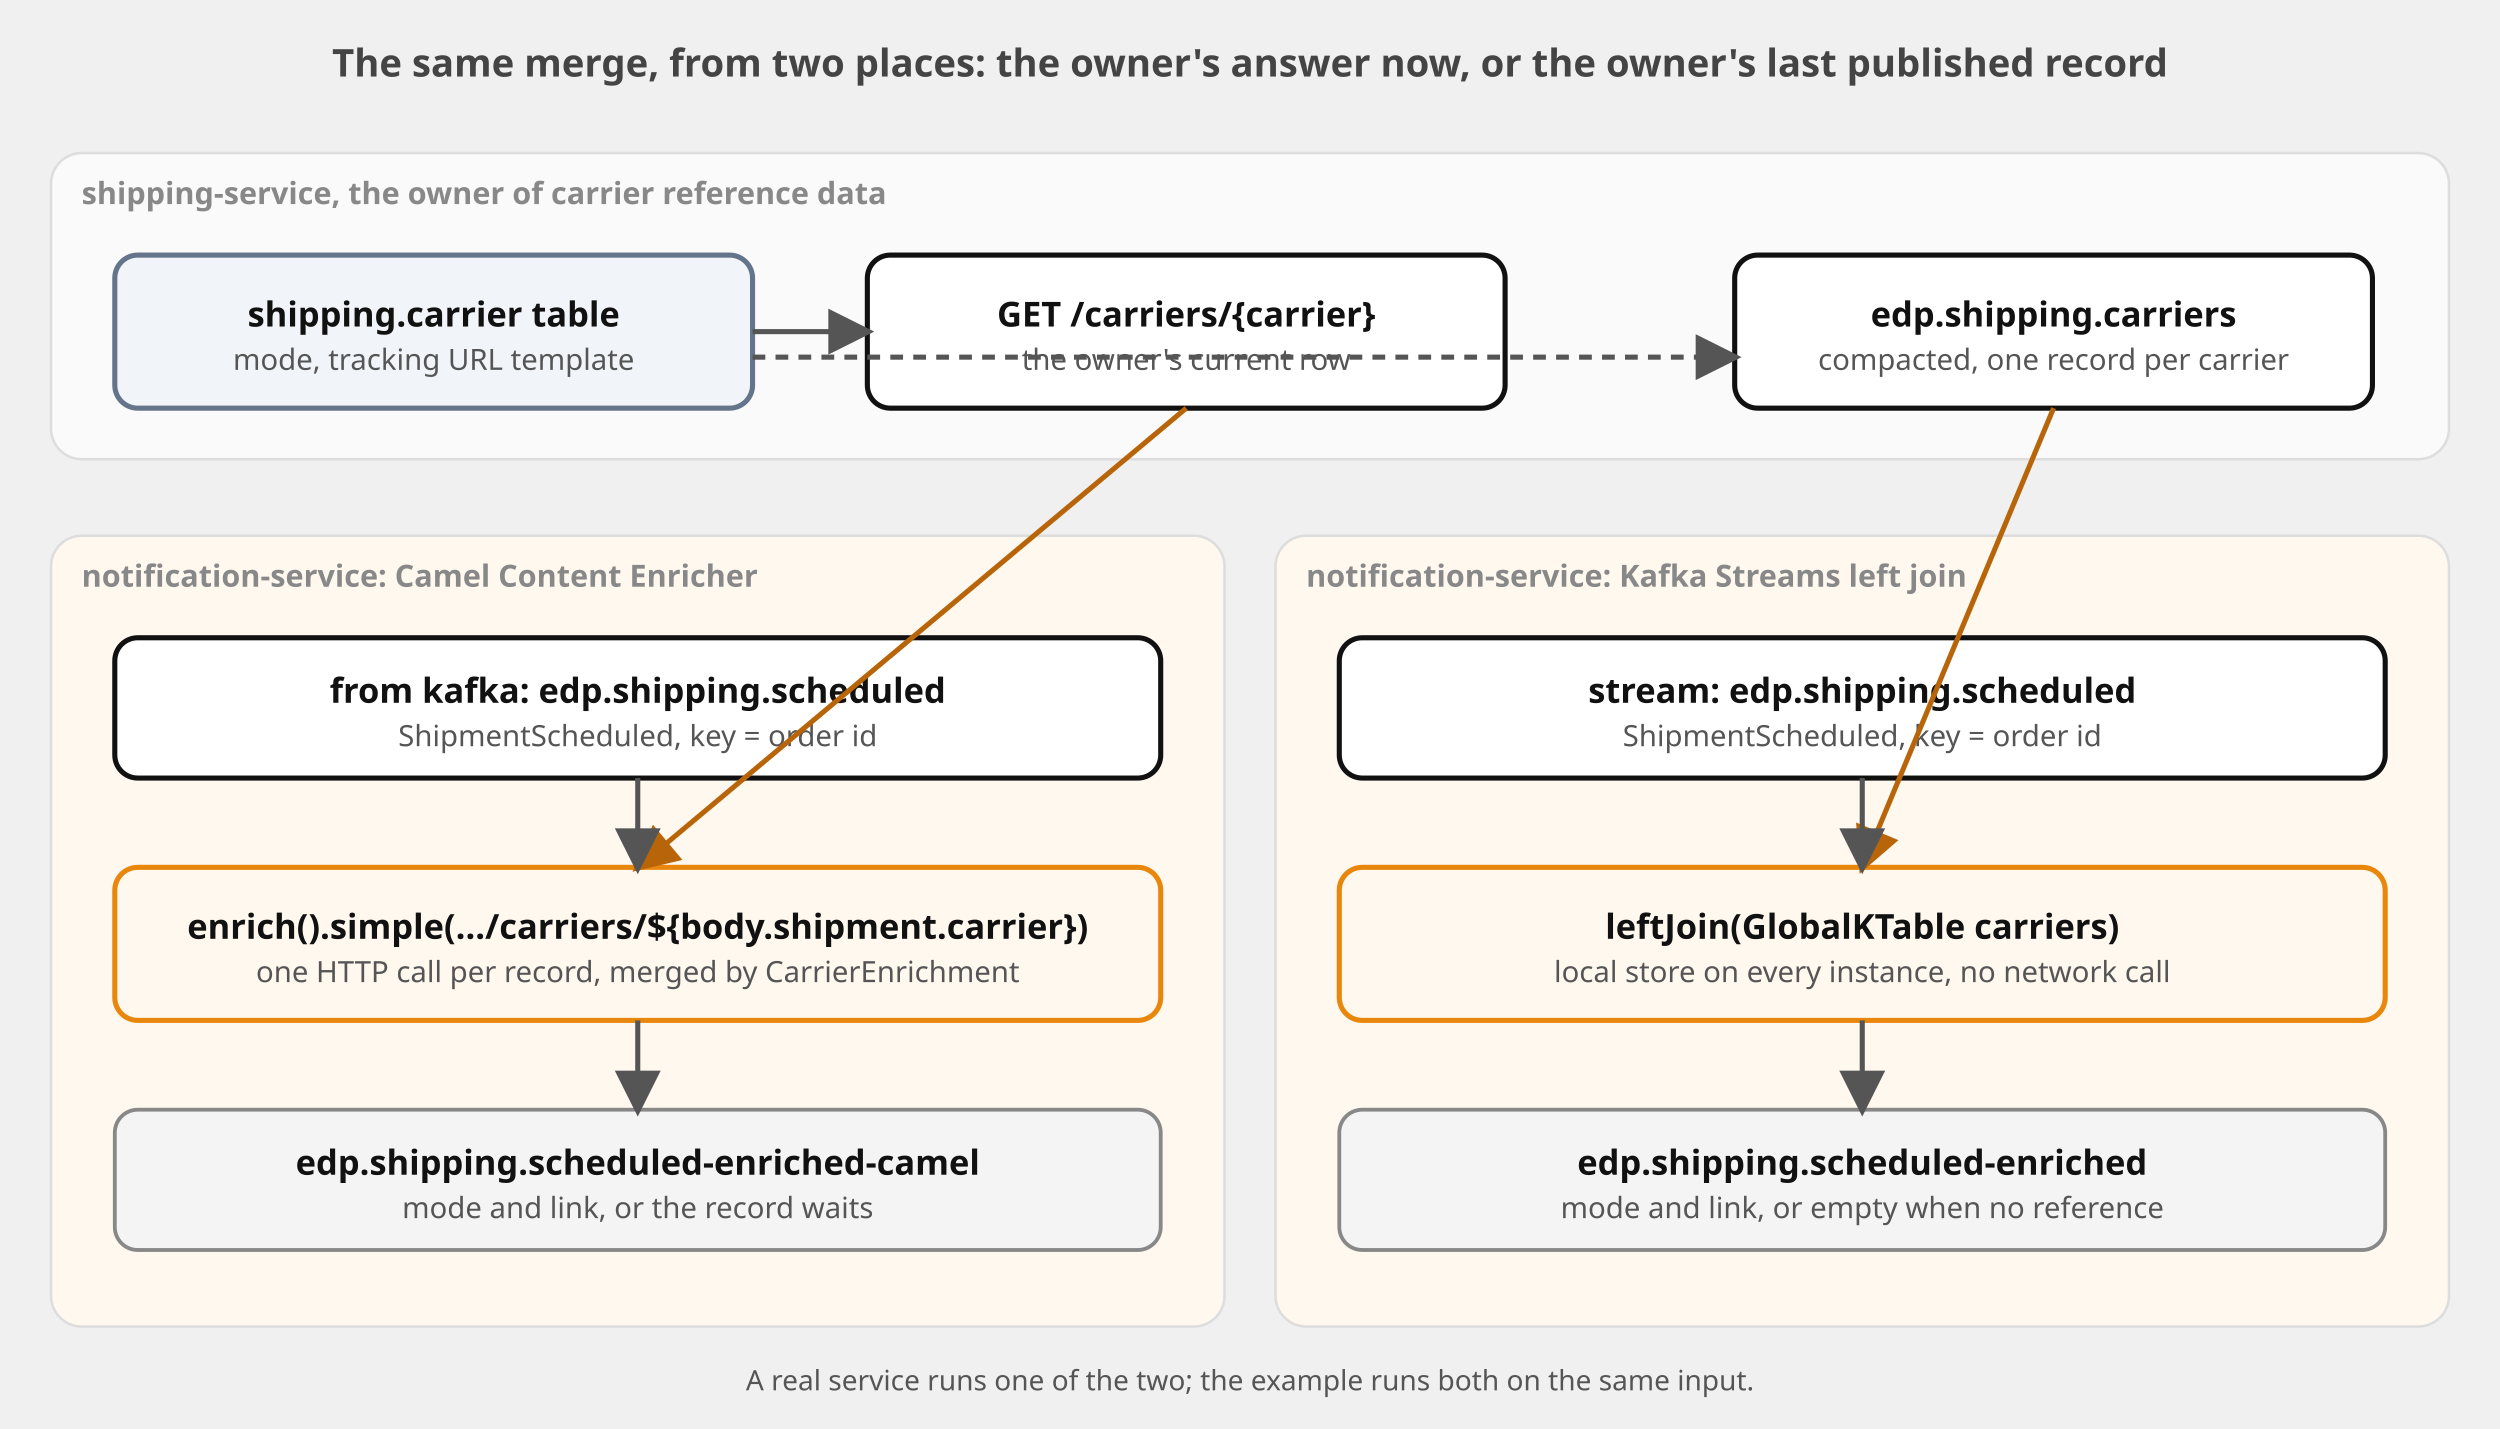
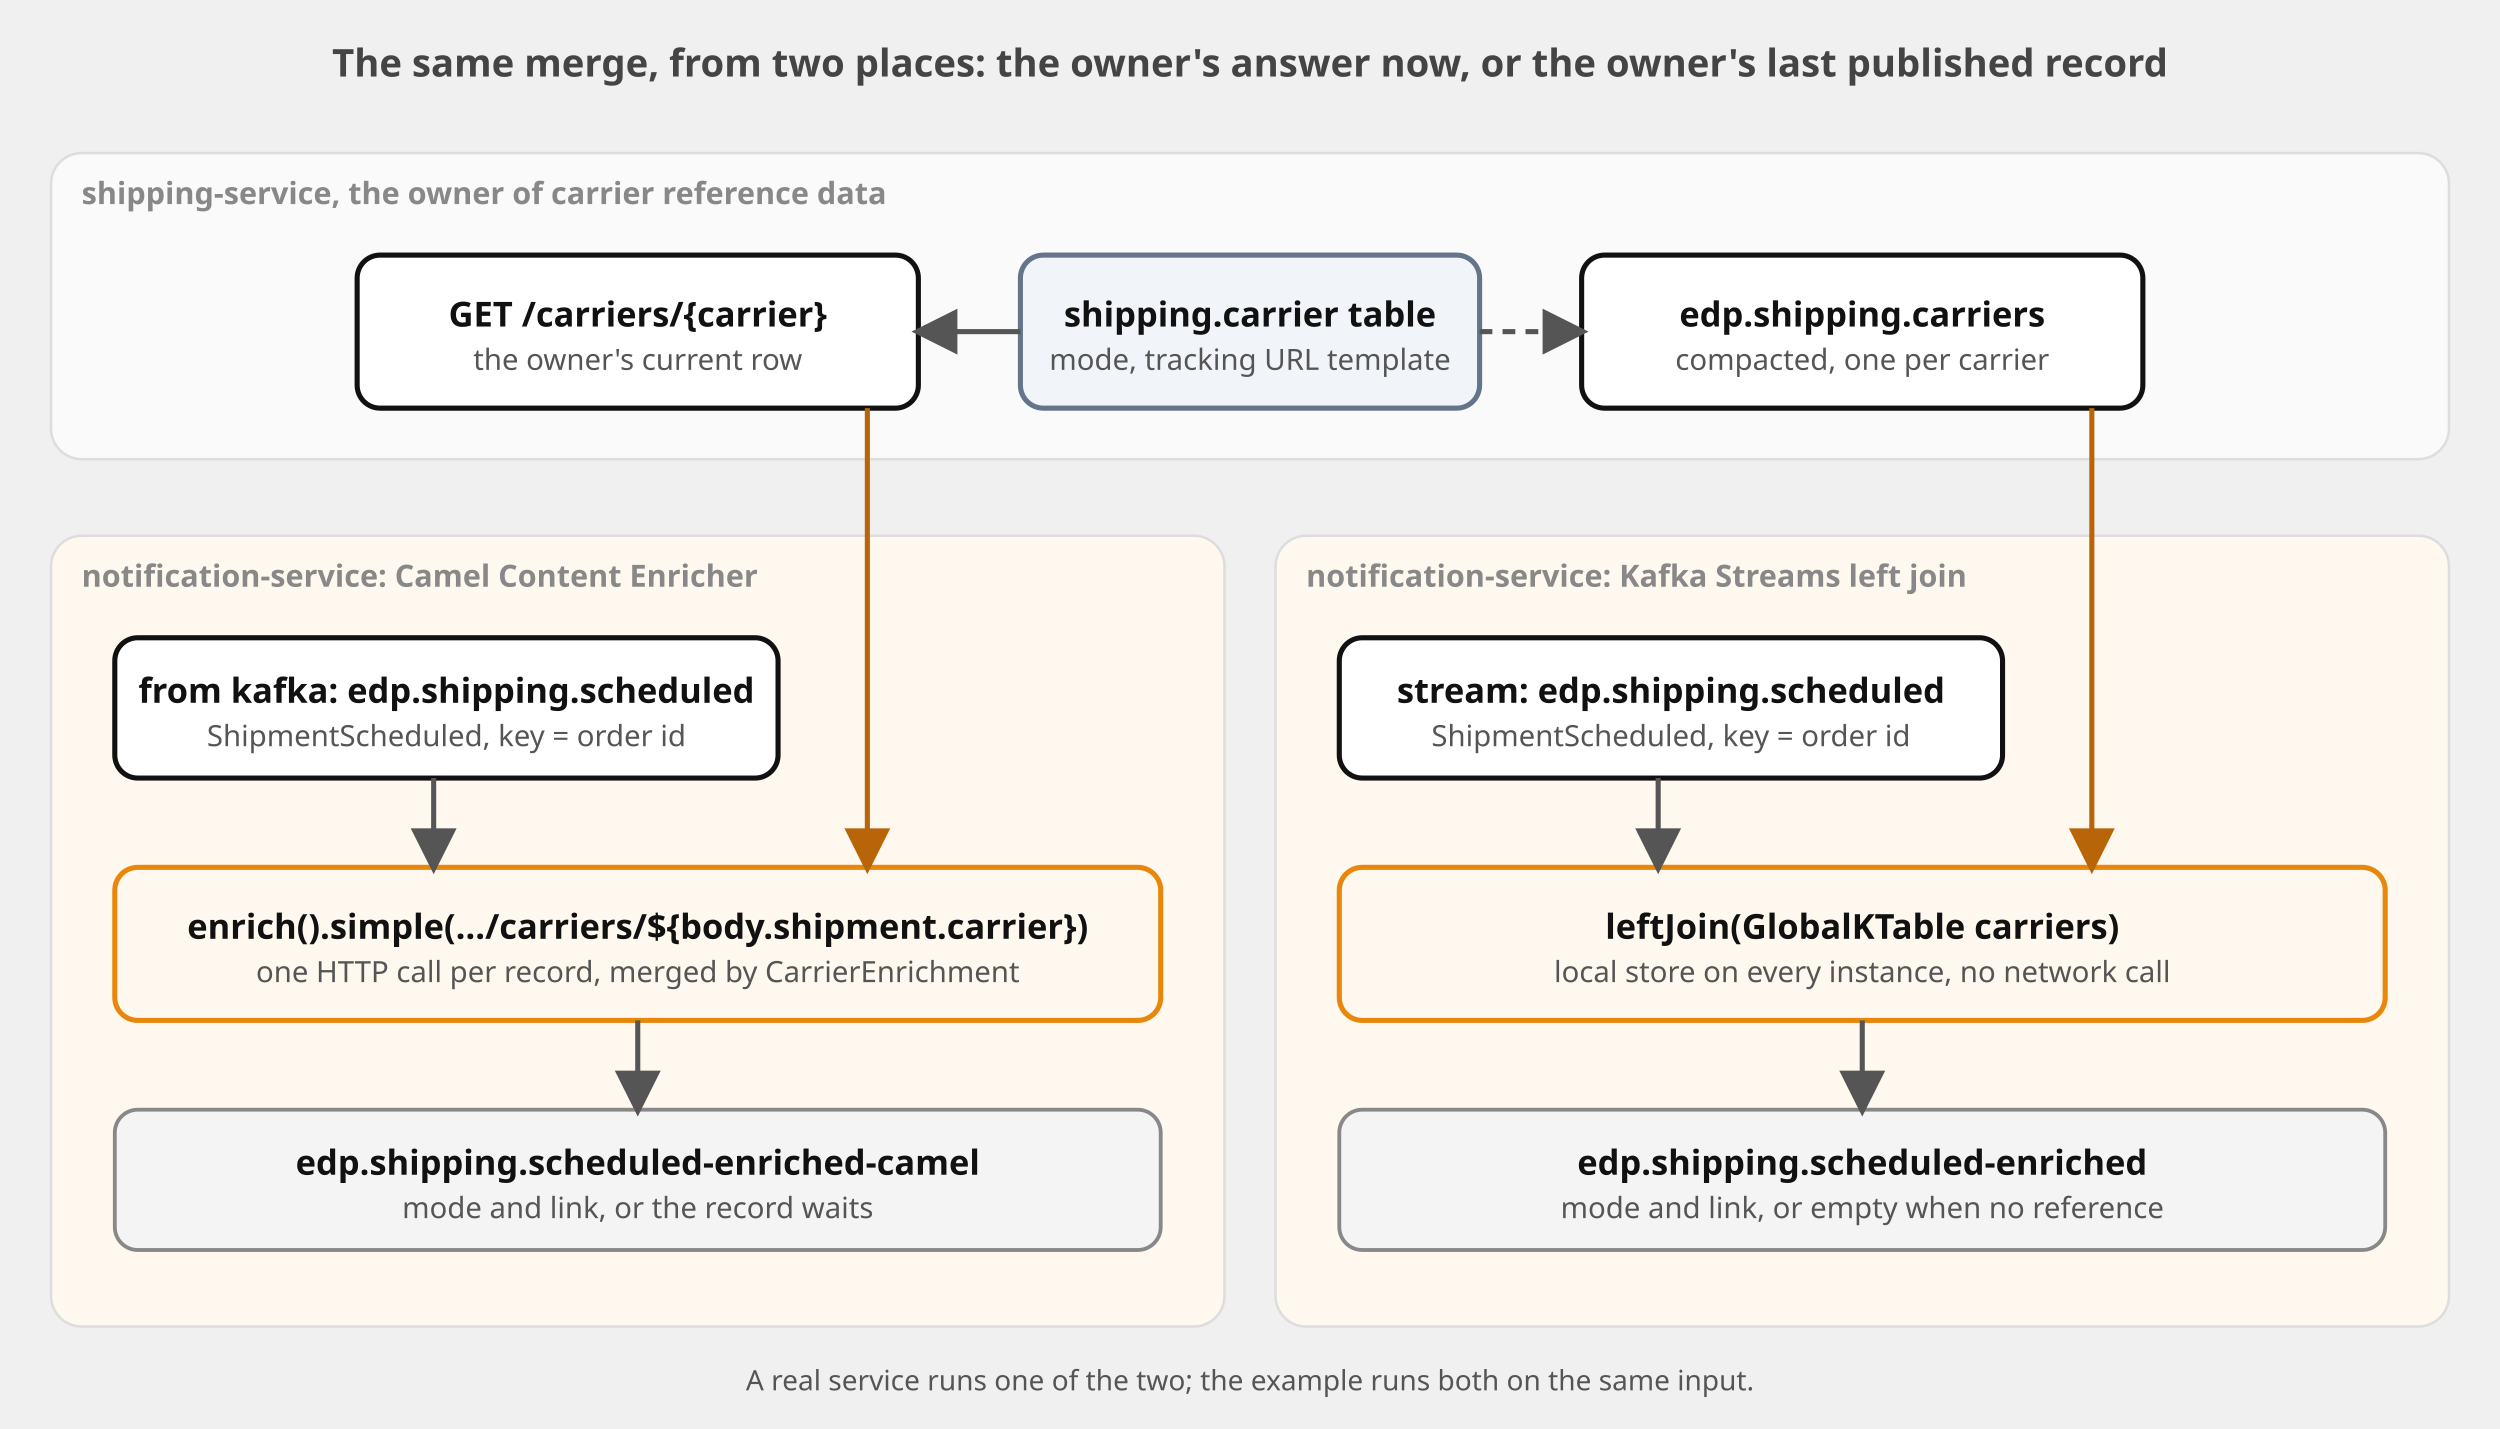
<svg xmlns="http://www.w3.org/2000/svg" viewBox="0 0 980 560" font-family="'Red Hat Text', system-ui, sans-serif" role="img">
  <defs>
    <marker id="a" viewBox="0 0 10 10" refX="8.5" refY="5" markerWidth="9" markerHeight="9" orient="auto-start-reverse">
      <path d="M0,0 L10,5 L0,10 z" fill="#555" />
    </marker>
    <marker id="am" viewBox="0 0 10 10" refX="8.5" refY="5" markerWidth="9" markerHeight="9" orient="auto-start-reverse">
      <path d="M0,0 L10,5 L0,10 z" fill="#b8650a" />
    </marker>
  </defs>
  <rect x="20" y="60" width="940" height="120" rx="12" fill="#fafafa" stroke="#ddd" />
  <text x="32" y="80" font-size="12" font-weight="700" fill="#888">shipping-service, the owner of carrier reference data</text>
  <rect x="20" y="210" width="460" height="310" rx="12" fill="#fff8ef" stroke="#ddd" />
  <text x="32" y="230" font-size="12" font-weight="700" fill="#888">notification-service: Camel Content Enricher</text>
  <rect x="500" y="210" width="460" height="310" rx="12" fill="#fff8ef" stroke="#ddd" />
  <text x="512" y="230" font-size="12" font-weight="700" fill="#888">notification-service: Kafka Streams left join</text>
-   <rect x="45" y="100" width="250" height="60" rx="9" fill="#f1f5f9" stroke="#64748b" stroke-width="2" />
-   <text x="170.0" y="128.0" font-size="13.5" font-weight="700" fill="#111111" text-anchor="middle">shipping.carrier table</text>
-   <text x="170.0" y="145.0" font-size="11.5" fill="#555555" text-anchor="middle">mode, tracking URL template</text>
-   <rect x="340" y="100" width="250" height="60" rx="9" fill="#ffffff" stroke="#111111" stroke-width="2" />
-   <text x="465.0" y="128.0" font-size="13.5" font-weight="700" fill="#111111" text-anchor="middle">GET /carriers/{carrier}</text>
-   <text x="465.0" y="145.0" font-size="11.5" fill="#555555" text-anchor="middle">the owner's current row</text>
-   <rect x="680" y="100" width="250" height="60" rx="9" fill="#ffffff" stroke="#111111" stroke-width="2" />
-   <text x="805.0" y="128.0" font-size="13.5" font-weight="700" fill="#111111" text-anchor="middle">edp.shipping.carriers</text>
-   <text x="805.0" y="145.0" font-size="11.5" fill="#555555" text-anchor="middle">compacted, one record per carrier</text>
-   <rect x="45" y="250" width="410" height="55" rx="9" fill="#ffffff" stroke="#111111" stroke-width="2" />
-   <text x="250.0" y="275.5" font-size="13.5" font-weight="700" fill="#111111" text-anchor="middle">from kafka: edp.shipping.scheduled</text>
-   <text x="250.0" y="292.5" font-size="11.5" fill="#555555" text-anchor="middle">ShipmentScheduled, key = order id</text>
+   <rect x="400" y="100" width="180" height="60" rx="9" fill="#f1f5f9" stroke="#64748b" stroke-width="2" />
+   <text x="490.0" y="128.0" font-size="13.5" font-weight="700" fill="#111111" text-anchor="middle">shipping.carrier table</text>
+   <text x="490.0" y="145.0" font-size="11.5" fill="#555555" text-anchor="middle">mode, tracking URL template</text>
+   <rect x="140" y="100" width="220" height="60" rx="9" fill="#ffffff" stroke="#111111" stroke-width="2" />
+   <text x="250.0" y="128.0" font-size="13.5" font-weight="700" fill="#111111" text-anchor="middle">GET /carriers/{carrier}</text>
+   <text x="250.0" y="145.0" font-size="11.5" fill="#555555" text-anchor="middle">the owner's current row</text>
+   <rect x="620" y="100" width="220" height="60" rx="9" fill="#ffffff" stroke="#111111" stroke-width="2" />
+   <text x="730.0" y="128.0" font-size="13.5" font-weight="700" fill="#111111" text-anchor="middle">edp.shipping.carriers</text>
+   <text x="730.0" y="145.0" font-size="11.5" fill="#555555" text-anchor="middle">compacted, one per carrier</text>
+   <rect x="45" y="250" width="260" height="55" rx="9" fill="#ffffff" stroke="#111111" stroke-width="2" />
+   <text x="175.0" y="275.5" font-size="13.5" font-weight="700" fill="#111111" text-anchor="middle">from kafka: edp.shipping.scheduled</text>
+   <text x="175.0" y="292.5" font-size="11.5" fill="#555555" text-anchor="middle">ShipmentScheduled, key = order id</text>
  <rect x="45" y="340" width="410" height="60" rx="9" fill="#fff8ef" stroke="#e8870c" stroke-width="2" />
  <text x="250.0" y="368.0" font-size="13.5" font-weight="700" fill="#111111" text-anchor="middle">enrich().simple(.../carriers/${body.shipment.carrier})</text>
  <text x="250.0" y="385.0" font-size="11.5" fill="#555555" text-anchor="middle">one HTTP call per record, merged by CarrierEnrichment</text>
  <rect x="45" y="435" width="410" height="55" rx="9" fill="#f4f4f4" stroke="#888888" stroke-width="1.5" />
  <text x="250.0" y="460.5" font-size="13.5" font-weight="700" fill="#111111" text-anchor="middle">edp.shipping.scheduled-enriched-camel</text>
  <text x="250.0" y="477.5" font-size="11.5" fill="#555555" text-anchor="middle">mode and link, or the record waits</text>
-   <rect x="525" y="250" width="410" height="55" rx="9" fill="#ffffff" stroke="#111111" stroke-width="2" />
-   <text x="730.0" y="275.5" font-size="13.5" font-weight="700" fill="#111111" text-anchor="middle">stream: edp.shipping.scheduled</text>
-   <text x="730.0" y="292.5" font-size="11.5" fill="#555555" text-anchor="middle">ShipmentScheduled, key = order id</text>
+   <rect x="525" y="250" width="260" height="55" rx="9" fill="#ffffff" stroke="#111111" stroke-width="2" />
+   <text x="655.0" y="275.5" font-size="13.5" font-weight="700" fill="#111111" text-anchor="middle">stream: edp.shipping.scheduled</text>
+   <text x="655.0" y="292.5" font-size="11.5" fill="#555555" text-anchor="middle">ShipmentScheduled, key = order id</text>
  <rect x="525" y="340" width="410" height="60" rx="9" fill="#fff8ef" stroke="#e8870c" stroke-width="2" />
  <text x="730.0" y="368.0" font-size="13.5" font-weight="700" fill="#111111" text-anchor="middle">leftJoin(GlobalKTable carriers)</text>
  <text x="730.0" y="385.0" font-size="11.5" fill="#555555" text-anchor="middle">local store on every instance, no network call</text>
  <rect x="525" y="435" width="410" height="55" rx="9" fill="#f4f4f4" stroke="#888888" stroke-width="1.5" />
  <text x="730.0" y="460.5" font-size="13.5" font-weight="700" fill="#111111" text-anchor="middle">edp.shipping.scheduled-enriched</text>
  <text x="730.0" y="477.5" font-size="11.5" fill="#555555" text-anchor="middle">mode and link, or empty when no reference</text>
-   <path d="M295,130 L340,130" fill="none" stroke="#555" stroke-width="2" marker-end="url(#a)" />
-   <path d="M295,140 L680,140" fill="none" stroke="#555" stroke-width="2" stroke-dasharray="5 4" marker-end="url(#a)" />
-   <path d="M465,160 L250,340" fill="none" stroke="#b8650a" stroke-width="2" marker-end="url(#am)" />
-   <path d="M805,160 L730,340" fill="none" stroke="#b8650a" stroke-width="2" marker-end="url(#am)" />
-   <path d="M250,305 L250,340" fill="none" stroke="#555" stroke-width="2" marker-end="url(#a)" />
+   <path d="M400,130 L360,130" fill="none" stroke="#555" stroke-width="2" marker-end="url(#a)" />
+   <path d="M580,130 L620,130" fill="none" stroke="#555" stroke-width="2" stroke-dasharray="5 4" marker-end="url(#a)" />
+   <path d="M340,160 L340,340" fill="none" stroke="#b8650a" stroke-width="2" marker-end="url(#am)" />
+   <path d="M820,160 L820,340" fill="none" stroke="#b8650a" stroke-width="2" marker-end="url(#am)" />
+   <path d="M170,305 L170,340" fill="none" stroke="#555" stroke-width="2" marker-end="url(#a)" />
  <path d="M250,400 L250,435" fill="none" stroke="#555" stroke-width="2" marker-end="url(#a)" />
-   <path d="M730,305 L730,340" fill="none" stroke="#555" stroke-width="2" marker-end="url(#a)" />
+   <path d="M650,305 L650,340" fill="none" stroke="#555" stroke-width="2" marker-end="url(#a)" />
  <path d="M730,400 L730,435" fill="none" stroke="#555" stroke-width="2" marker-end="url(#a)" />
  <text x="490" y="30" font-size="15" fill="#444444" text-anchor="middle" font-weight="700">The same merge, from two places: the owner's answer now, or the owner's last published record</text>
  <text x="490" y="545" font-size="11" fill="#555555" text-anchor="middle">A real service runs one of the two; the example runs both on the same input.</text>
</svg>
